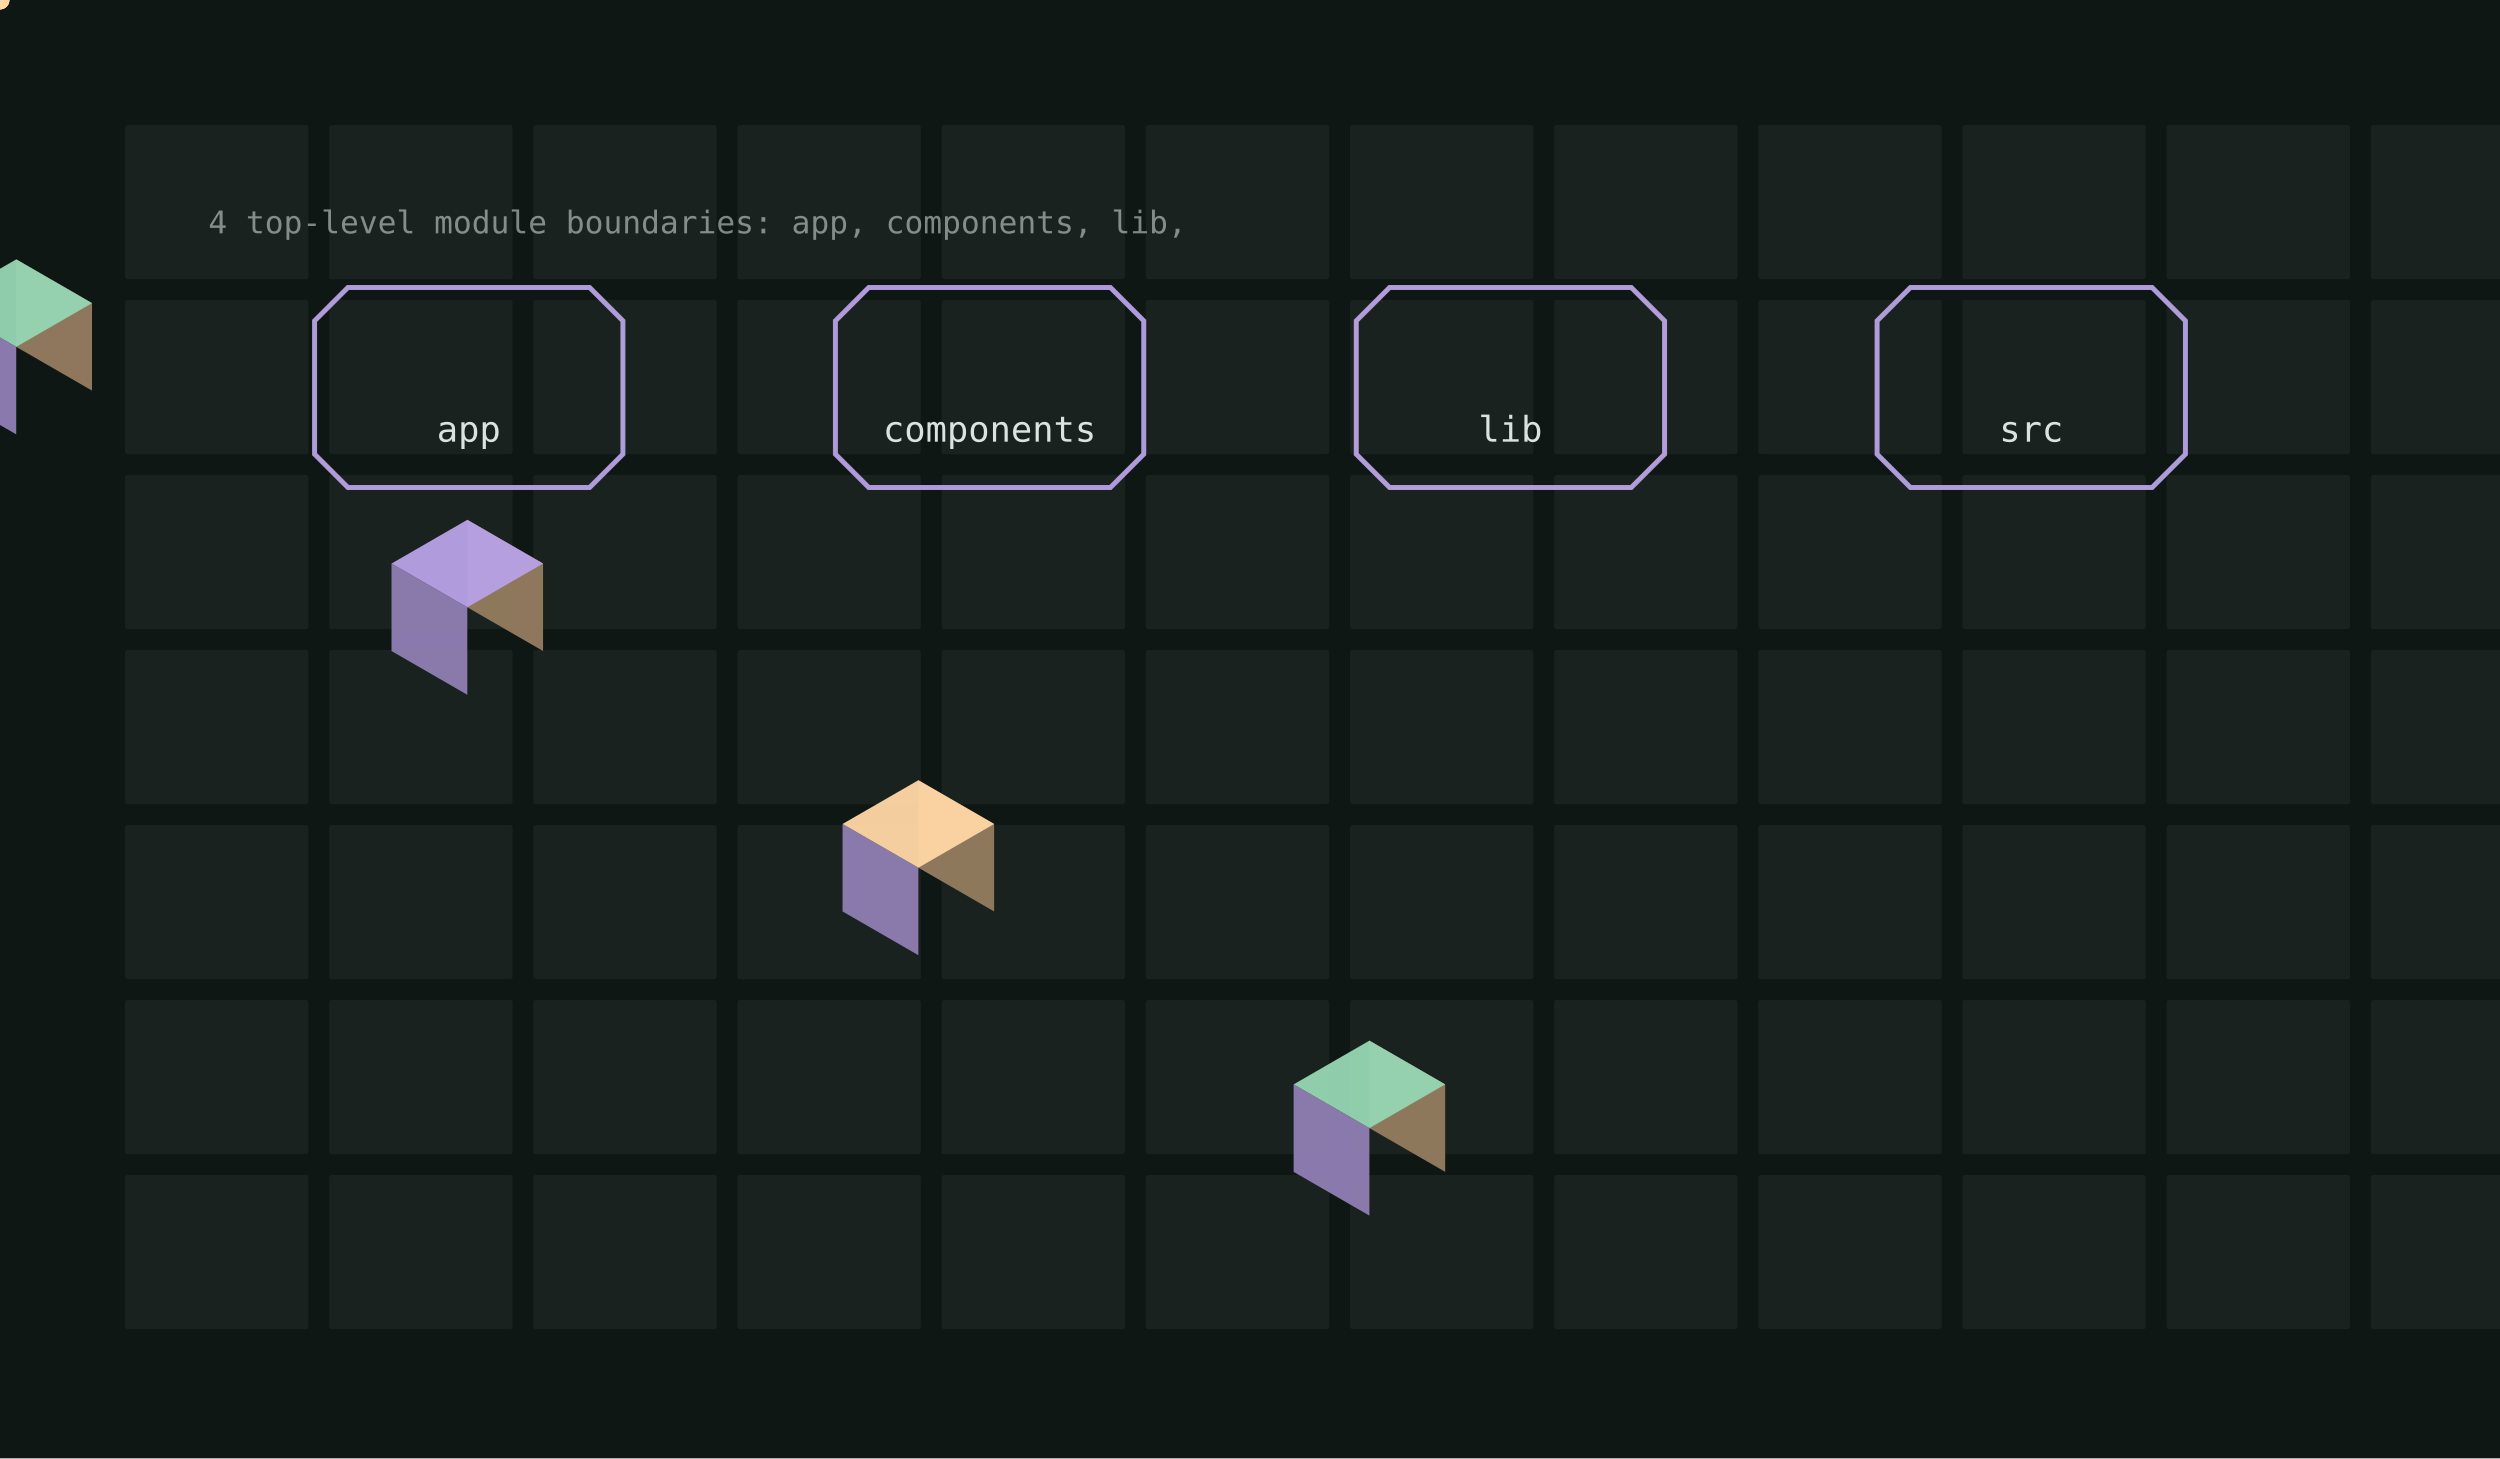
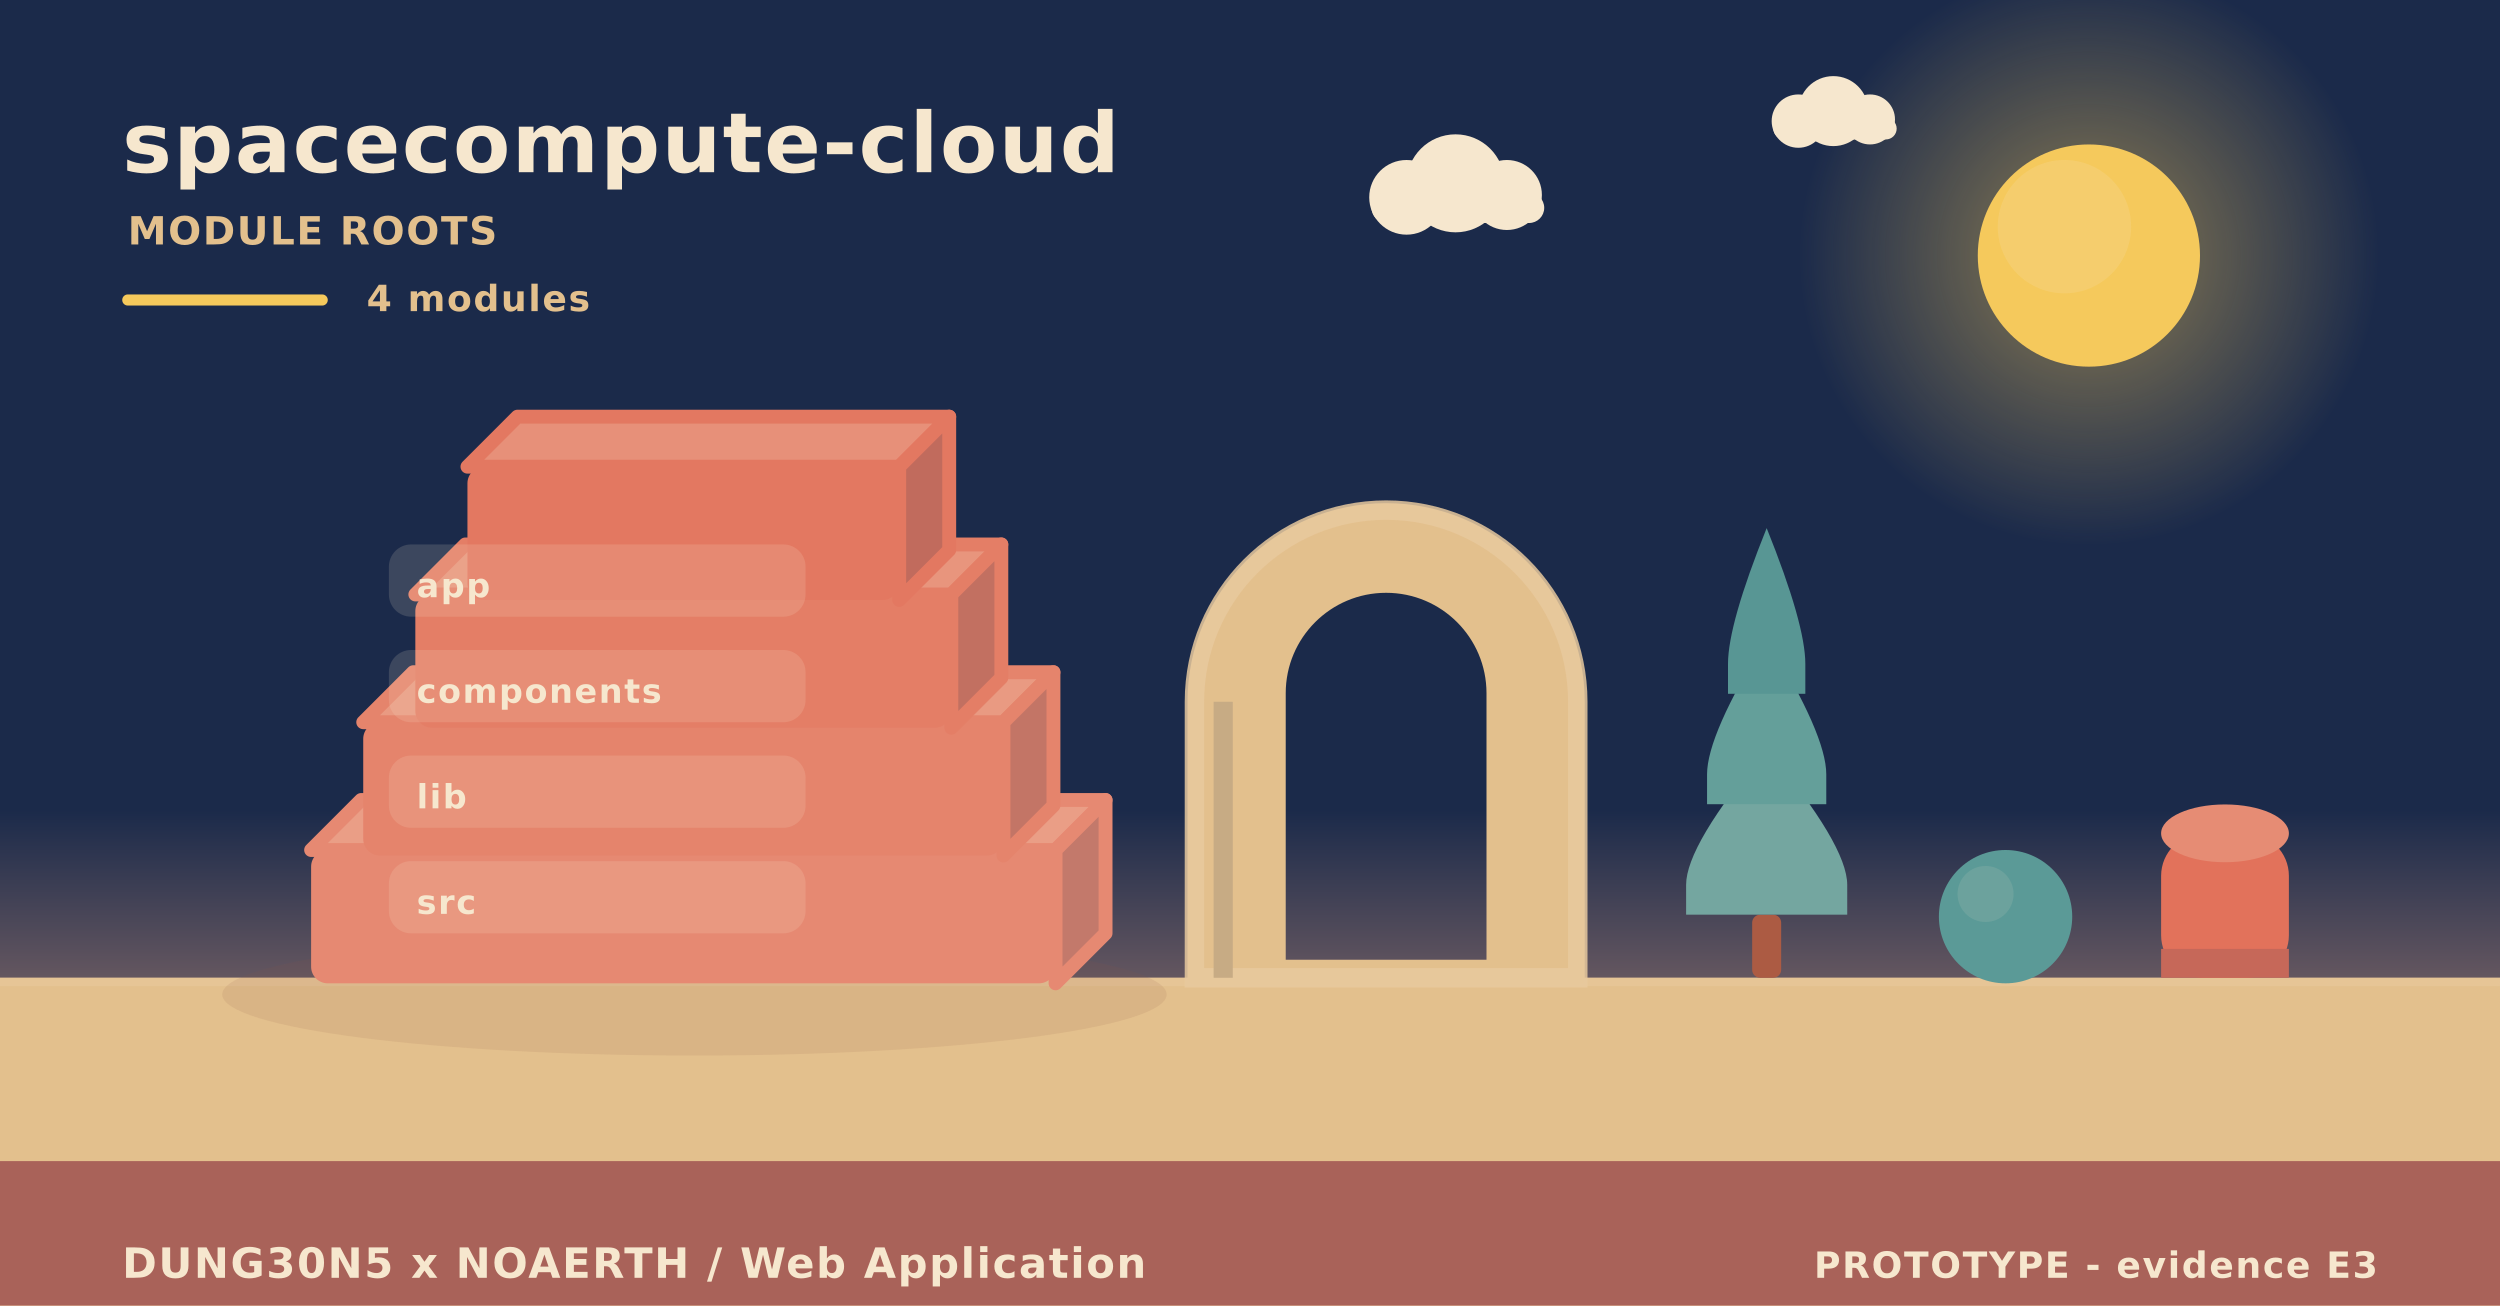
- <svg xmlns="http://www.w3.org/2000/svg" viewBox="0 0 1200 700" width="1200" height="700" role="img" aria-label="spacecompute-cloud architecture">
-   <rect width="1200" height="700" fill="#0f1714" />
-   <defs>
-     <linearGradient id="ga" x1="0" y1="0" x2="1" y2="1">
-       <stop offset="0%" stop-color="#95d5b2" />
-       <stop offset="100%" stop-color="#b8a1e6" />
-     </linearGradient>
-   </defs>
-   <rect x="60.00" y="60.00" width="88.00" height="74.00" rx="1.20" fill="#f0f8f4" opacity="0.05" />
-   <rect x="158.00" y="60.00" width="88.00" height="74.00" rx="1.20" fill="#f0f8f4" opacity="0.05" />
-   <rect x="256.00" y="60.00" width="88.00" height="74.00" rx="1.20" fill="#f0f8f4" opacity="0.05" />
-   <rect x="354.00" y="60.00" width="88.00" height="74.00" rx="1.20" fill="#f0f8f4" opacity="0.05" />
-   <rect x="452.00" y="60.00" width="88.00" height="74.00" rx="1.20" fill="#f0f8f4" opacity="0.05" />
-   <rect x="550.00" y="60.00" width="88.00" height="74.00" rx="1.20" fill="#f0f8f4" opacity="0.05" />
-   <rect x="648.00" y="60.00" width="88.00" height="74.00" rx="1.20" fill="#f0f8f4" opacity="0.05" />
-   <rect x="746.00" y="60.00" width="88.00" height="74.00" rx="1.20" fill="#f0f8f4" opacity="0.05" />
-   <rect x="844.00" y="60.00" width="88.00" height="74.00" rx="1.20" fill="#f0f8f4" opacity="0.05" />
-   <rect x="942.00" y="60.00" width="88.00" height="74.00" rx="1.20" fill="#f0f8f4" opacity="0.05" />
-   <rect x="1040.00" y="60.00" width="88.00" height="74.00" rx="1.20" fill="#f0f8f4" opacity="0.05" />
-   <rect x="1138.00" y="60.00" width="88.00" height="74.00" rx="1.20" fill="#f0f8f4" opacity="0.05" />
-   <rect x="60.00" y="144.00" width="88.00" height="74.00" rx="1.20" fill="#f0f8f4" opacity="0.05" />
-   <rect x="158.00" y="144.00" width="88.00" height="74.00" rx="1.20" fill="#f0f8f4" opacity="0.05" />
-   <rect x="256.00" y="144.00" width="88.00" height="74.00" rx="1.20" fill="#f0f8f4" opacity="0.05" />
-   <rect x="354.00" y="144.00" width="88.00" height="74.00" rx="1.20" fill="#f0f8f4" opacity="0.05" />
-   <rect x="452.00" y="144.00" width="88.00" height="74.00" rx="1.20" fill="#f0f8f4" opacity="0.05" />
-   <rect x="550.00" y="144.00" width="88.00" height="74.00" rx="1.20" fill="#f0f8f4" opacity="0.05" />
-   <rect x="648.00" y="144.00" width="88.00" height="74.00" rx="1.20" fill="#f0f8f4" opacity="0.05" />
-   <rect x="746.00" y="144.00" width="88.00" height="74.00" rx="1.20" fill="#f0f8f4" opacity="0.05" />
-   <rect x="844.00" y="144.00" width="88.00" height="74.00" rx="1.20" fill="#f0f8f4" opacity="0.05" />
-   <rect x="942.00" y="144.00" width="88.00" height="74.00" rx="1.20" fill="#f0f8f4" opacity="0.05" />
-   <rect x="1040.00" y="144.00" width="88.00" height="74.00" rx="1.20" fill="#f0f8f4" opacity="0.05" />
-   <rect x="1138.00" y="144.00" width="88.00" height="74.00" rx="1.20" fill="#f0f8f4" opacity="0.05" />
-   <rect x="60.00" y="228.00" width="88.00" height="74.00" rx="1.20" fill="#f0f8f4" opacity="0.05" />
-   <rect x="158.00" y="228.00" width="88.00" height="74.00" rx="1.20" fill="#f0f8f4" opacity="0.05" />
-   <rect x="256.00" y="228.00" width="88.00" height="74.00" rx="1.20" fill="#f0f8f4" opacity="0.05" />
-   <rect x="354.00" y="228.00" width="88.00" height="74.00" rx="1.20" fill="#f0f8f4" opacity="0.05" />
-   <rect x="452.00" y="228.00" width="88.00" height="74.00" rx="1.20" fill="#f0f8f4" opacity="0.05" />
-   <rect x="550.00" y="228.00" width="88.00" height="74.00" rx="1.20" fill="#f0f8f4" opacity="0.05" />
-   <rect x="648.00" y="228.00" width="88.00" height="74.00" rx="1.20" fill="#f0f8f4" opacity="0.05" />
-   <rect x="746.00" y="228.00" width="88.00" height="74.00" rx="1.20" fill="#f0f8f4" opacity="0.05" />
-   <rect x="844.00" y="228.00" width="88.00" height="74.00" rx="1.20" fill="#f0f8f4" opacity="0.05" />
-   <rect x="942.00" y="228.00" width="88.00" height="74.00" rx="1.20" fill="#f0f8f4" opacity="0.05" />
-   <rect x="1040.00" y="228.00" width="88.00" height="74.00" rx="1.20" fill="#f0f8f4" opacity="0.05" />
-   <rect x="1138.00" y="228.00" width="88.00" height="74.00" rx="1.20" fill="#f0f8f4" opacity="0.05" />
-   <rect x="60.00" y="312.00" width="88.00" height="74.00" rx="1.20" fill="#f0f8f4" opacity="0.05" />
-   <rect x="158.00" y="312.00" width="88.00" height="74.00" rx="1.20" fill="#f0f8f4" opacity="0.05" />
-   <rect x="256.00" y="312.00" width="88.00" height="74.00" rx="1.20" fill="#f0f8f4" opacity="0.05" />
-   <rect x="354.00" y="312.00" width="88.00" height="74.00" rx="1.20" fill="#f0f8f4" opacity="0.05" />
-   <rect x="452.00" y="312.00" width="88.00" height="74.00" rx="1.20" fill="#f0f8f4" opacity="0.05" />
-   <rect x="550.00" y="312.00" width="88.00" height="74.00" rx="1.20" fill="#f0f8f4" opacity="0.05" />
-   <rect x="648.00" y="312.00" width="88.00" height="74.00" rx="1.20" fill="#f0f8f4" opacity="0.05" />
-   <rect x="746.00" y="312.00" width="88.00" height="74.00" rx="1.20" fill="#f0f8f4" opacity="0.05" />
-   <rect x="844.00" y="312.00" width="88.00" height="74.00" rx="1.20" fill="#f0f8f4" opacity="0.05" />
-   <rect x="942.00" y="312.00" width="88.00" height="74.00" rx="1.20" fill="#f0f8f4" opacity="0.05" />
-   <rect x="1040.00" y="312.00" width="88.00" height="74.00" rx="1.20" fill="#f0f8f4" opacity="0.05" />
-   <rect x="1138.00" y="312.00" width="88.00" height="74.00" rx="1.20" fill="#f0f8f4" opacity="0.05" />
-   <rect x="60.00" y="396.00" width="88.00" height="74.00" rx="1.20" fill="#f0f8f4" opacity="0.05" />
-   <rect x="158.00" y="396.00" width="88.00" height="74.00" rx="1.20" fill="#f0f8f4" opacity="0.05" />
-   <rect x="256.00" y="396.00" width="88.00" height="74.00" rx="1.20" fill="#f0f8f4" opacity="0.05" />
-   <rect x="354.00" y="396.00" width="88.00" height="74.00" rx="1.20" fill="#f0f8f4" opacity="0.05" />
-   <rect x="452.00" y="396.00" width="88.00" height="74.00" rx="1.20" fill="#f0f8f4" opacity="0.05" />
-   <rect x="550.00" y="396.00" width="88.00" height="74.00" rx="1.20" fill="#f0f8f4" opacity="0.05" />
-   <rect x="648.00" y="396.00" width="88.00" height="74.00" rx="1.20" fill="#f0f8f4" opacity="0.05" />
-   <rect x="746.00" y="396.00" width="88.00" height="74.00" rx="1.20" fill="#f0f8f4" opacity="0.05" />
-   <rect x="844.00" y="396.00" width="88.00" height="74.00" rx="1.20" fill="#f0f8f4" opacity="0.05" />
-   <rect x="942.00" y="396.00" width="88.00" height="74.00" rx="1.20" fill="#f0f8f4" opacity="0.05" />
-   <rect x="1040.00" y="396.00" width="88.00" height="74.00" rx="1.20" fill="#f0f8f4" opacity="0.05" />
-   <rect x="1138.00" y="396.00" width="88.00" height="74.00" rx="1.20" fill="#f0f8f4" opacity="0.05" />
-   <rect x="60.00" y="480.00" width="88.00" height="74.00" rx="1.20" fill="#f0f8f4" opacity="0.05" />
-   <rect x="158.00" y="480.00" width="88.00" height="74.00" rx="1.20" fill="#f0f8f4" opacity="0.05" />
-   <rect x="256.00" y="480.00" width="88.00" height="74.00" rx="1.20" fill="#f0f8f4" opacity="0.05" />
-   <rect x="354.00" y="480.00" width="88.00" height="74.00" rx="1.20" fill="#f0f8f4" opacity="0.05" />
-   <rect x="452.00" y="480.00" width="88.00" height="74.00" rx="1.20" fill="#f0f8f4" opacity="0.05" />
-   <rect x="550.00" y="480.00" width="88.00" height="74.00" rx="1.20" fill="#f0f8f4" opacity="0.05" />
-   <rect x="648.00" y="480.00" width="88.00" height="74.00" rx="1.20" fill="#f0f8f4" opacity="0.05" />
-   <rect x="746.00" y="480.00" width="88.00" height="74.00" rx="1.20" fill="#f0f8f4" opacity="0.05" />
-   <rect x="844.00" y="480.00" width="88.00" height="74.00" rx="1.20" fill="#f0f8f4" opacity="0.05" />
-   <rect x="942.00" y="480.00" width="88.00" height="74.00" rx="1.20" fill="#f0f8f4" opacity="0.05" />
-   <rect x="1040.00" y="480.00" width="88.00" height="74.00" rx="1.20" fill="#f0f8f4" opacity="0.05" />
-   <rect x="1138.00" y="480.00" width="88.00" height="74.00" rx="1.20" fill="#f0f8f4" opacity="0.05" />
-   <rect x="60.00" y="564.00" width="88.00" height="74.00" rx="1.20" fill="#f0f8f4" opacity="0.05" />
-   <rect x="158.00" y="564.00" width="88.00" height="74.00" rx="1.20" fill="#f0f8f4" opacity="0.05" />
-   <rect x="256.00" y="564.00" width="88.00" height="74.00" rx="1.20" fill="#f0f8f4" opacity="0.05" />
-   <rect x="354.00" y="564.00" width="88.00" height="74.00" rx="1.20" fill="#f0f8f4" opacity="0.05" />
-   <rect x="452.00" y="564.00" width="88.00" height="74.00" rx="1.20" fill="#f0f8f4" opacity="0.05" />
-   <rect x="550.00" y="564.00" width="88.00" height="74.00" rx="1.20" fill="#f0f8f4" opacity="0.05" />
-   <rect x="648.00" y="564.00" width="88.00" height="74.00" rx="1.20" fill="#f0f8f4" opacity="0.05" />
-   <rect x="746.00" y="564.00" width="88.00" height="74.00" rx="1.20" fill="#f0f8f4" opacity="0.05" />
-   <rect x="844.00" y="564.00" width="88.00" height="74.00" rx="1.20" fill="#f0f8f4" opacity="0.05" />
-   <rect x="942.00" y="564.00" width="88.00" height="74.00" rx="1.20" fill="#f0f8f4" opacity="0.05" />
-   <rect x="1040.00" y="564.00" width="88.00" height="74.00" rx="1.20" fill="#f0f8f4" opacity="0.05" />
-   <rect x="1138.00" y="564.00" width="88.00" height="74.00" rx="1.20" fill="#f0f8f4" opacity="0.05" />
-   <path d="M167.00,138.00 H283.00 L299.00,154.00 V218.00 L283.00,234.00 H167.00 L151.00,218.00 V154.00 Z" fill="none" stroke="rgba(149,213,178,0.550)" stroke-width="1.80" opacity="0.90" />
-   <polygon points="7.79,166.50 44.17,187.50 44.17,145.50 7.79,124.50" fill="#947c60" opacity="0.95" />
-   <polygon points="-28.58,187.50 7.79,208.50 7.79,166.50 -28.58,145.50" fill="#907eb3" opacity="0.95" />
-   <polygon points="7.79,124.50 44.17,145.50 7.79,166.50 -28.58,145.50" fill="#95d5b2" opacity="0.95" />
-   <text x="225" y="212" font-family="ui-monospace,Menlo,monospace" font-size="17" fill="rgba(240,248,244,0.900)" text-anchor="middle">app</text>
+ <svg xmlns="http://www.w3.org/2000/svg" width="900" height="470" viewBox="0 0 900 470" role="img" aria-label="spacecompute-cloud - how it is built">
+   <linearGradient id="skya" x1="0" y1="0" x2="0" y2="1">
+     <stop offset="0" stop-color="#1b2a4a" />
+     <stop offset="0.62" stop-color="#1b2a4a" />
+     <stop offset="1" stop-color="#f3ad8a" />
+   </linearGradient>
+   <rect width="900" height="470" fill="url(#skya)" />
+   <radialGradient id="suna">
+     <stop offset="0.35" stop-color="#f5c95c" stop-opacity="0.34" />
+     <stop offset="1" stop-color="#f5c95c" stop-opacity="0" />
+   </radialGradient>
+   <circle cx="752" cy="92" r="104" fill="url(#suna)" />
+   <circle cx="752" cy="92" r="40" fill="#f5c95c" />
+   <circle cx="743.2" cy="81.6" r="24" fill="#f5d27e" opacity="0.5" />
  <g>
-     <path d="M167.00,138.00 H283.00 L299.00,154.00 V218.00 L283.00,234.00 H167.00 L151.00,218.00 V154.00 Z" fill="none" stroke="#b8a1e6" stroke-width="2.40" opacity="0.90" />
-     <animate attributeName="opacity" values="0.25;1.0;0.25" dur="22.2s" begin="0.0s" repeatCount="indefinite" />
+     <circle cx="524" cy="66" r="17.64" fill="#f6e7ce" />
+     <circle cx="506.36" cy="71.04" r="13.44" fill="#f6e7ce" />
+     <circle cx="542.48" cy="70.2" r="12.6" fill="#f6e7ce" />
+     <rect x="493.76" y="69.36" width="62.16" height="10.92" rx="5.46" fill="#f6e7ce" />
+     <animateTransform attributeName="transform" type="translate" values="0 0;24 0;0 0" dur="36s" begin="0s" repeatCount="indefinite" />
  </g>
-   <g opacity="0.9">
-     <circle cx="0.00" cy="0.00" r="4.50" fill="#ffd6a5" opacity="1.00" />
-     <animateTransform attributeName="transform" type="translate" values="225.00,184.00 475.00,184.00" dur="7.4s" begin="0.0s" repeatCount="indefinite" />
-     <animateTransform attributeName="transform" type="translate" values="475.00,184.00 225.00,184.00" dur="7.4s" begin="3.7s" repeatCount="indefinite" />
+   <g>
+     <circle cx="660" cy="40" r="12.6" fill="#f6e7ce" />
+     <circle cx="647.4" cy="43.6" r="9.6" fill="#f6e7ce" />
+     <circle cx="673.2" cy="43" r="9" fill="#f6e7ce" />
+     <rect x="638.4" y="42.4" width="44.4" height="7.8" rx="3.9" fill="#f6e7ce" />
+     <animateTransform attributeName="transform" type="translate" values="0 0;-18 0;0 0" dur="46s" begin="3s" repeatCount="indefinite" />
  </g>
-   <path d="M417.00,138.00 H533.00 L549.00,154.00 V218.00 L533.00,234.00 H417.00 L401.00,218.00 V154.00 Z" fill="none" stroke="rgba(184,161,230,0.550)" stroke-width="1.80" opacity="0.90" />
-   <polygon points="224.30,291.50 260.67,312.50 260.67,270.50 224.30,249.50" fill="#947c60" opacity="0.95" />
-   <polygon points="187.93,312.50 224.30,333.50 224.30,291.50 187.93,270.50" fill="#907eb3" opacity="0.95" />
-   <polygon points="224.30,249.50 260.67,270.50 224.30,291.50 187.93,270.50" fill="#b8a1e6" opacity="0.95" />
-   <text x="475" y="212" font-family="ui-monospace,Menlo,monospace" font-size="17" fill="rgba(240,248,244,0.900)" text-anchor="middle">components</text>
+   <rect x="0" y="352" width="900" height="118" fill="#e3c08d" />
+   <rect x="0" y="352" width="900" height="3" fill="#e6c596" />
+   <text x="44" y="62" font-family="Verdana,DejaVu Sans,sans-serif" font-size="30" font-weight="700" letter-spacing="0.6" fill="#f6e7ce" text-anchor="start">spacecompute-cloud</text>
+   <text x="46" y="88" font-family="Verdana,DejaVu Sans,sans-serif" font-size="14" font-weight="700" letter-spacing="0.6" fill="#e3c08d" text-anchor="start">MODULE ROOTS</text>
+   <rect x="44" y="106" width="74" height="4" rx="2" fill="#f5c95c" />
+   <text x="132" y="112" font-family="Verdana,DejaVu Sans,sans-serif" font-size="13" font-weight="700" letter-spacing="0.6" fill="#e3c08d" text-anchor="start">4 modules</text>
+   <ellipse cx="250" cy="358" rx="170" ry="22" fill="rgba(138,90,68,0.11)" />
+   <path d="M112,306 L380,306 L398,288 L130,288 Z" fill="#ea9e86" stroke="#e68972" stroke-width="5" stroke-linejoin="round" />
+   <path d="M380,306 L398,288 L398,336 L380,354 Z" fill="#c3796b" stroke="#e68972" stroke-width="5" stroke-linejoin="round" />
+   <rect x="112" y="306" width="268" height="48" rx="6" fill="#e68972" />
+   <path d="M130.76,260 L361.24,260 L379.24,242 L148.76,242 Z" fill="#e99a82" stroke="#e5846c" stroke-width="5" stroke-linejoin="round" />
+   <path d="M361.24,260 L379.24,242 L379.24,290 L361.24,308 Z" fill="#c37566" stroke="#e5846c" stroke-width="5" stroke-linejoin="round" />
+   <rect x="130.76" y="260" width="230.48" height="48" rx="6" fill="#e5846c" />
+   <path d="M149.52,214 L342.48,214 L360.48,196 L167.52,196 Z" fill="#e8957d" stroke="#e47e66" stroke-width="5" stroke-linejoin="round" />
+   <path d="M342.48,214 L360.48,196 L360.48,244 L342.48,262 Z" fill="#c27061" stroke="#e47e66" stroke-width="5" stroke-linejoin="round" />
+   <rect x="149.52" y="214" width="192.96" height="48" rx="6" fill="#e47e66" />
+   <path d="M168.28,168 L323.72,168 L341.72,150 L186.28,150 Z" fill="#e79079" stroke="#e37861" stroke-width="5" stroke-linejoin="round" />
+   <path d="M323.72,168 L341.72,150 L341.72,198 L323.72,216 Z" fill="#c16b5d" stroke="#e37861" stroke-width="5" stroke-linejoin="round" />
+   <rect x="168.28" y="168" width="155.44" height="48" rx="6" fill="#e37861" />
+   <rect x="140" y="196" width="150" height="26" rx="8" fill="rgba(246,231,206,0.16)" opacity="0.94" />
  <g>
-     <path d="M417.00,138.00 H533.00 L549.00,154.00 V218.00 L533.00,234.00 H417.00 L401.00,218.00 V154.00 Z" fill="none" stroke="#b8a1e6" stroke-width="2.40" opacity="0.90" />
-     <animate attributeName="opacity" values="0.25;1.0;0.25" dur="22.2s" begin="0.45s" repeatCount="indefinite" />
+     <text x="150" y="215" font-family="Verdana,DejaVu Sans,sans-serif" font-size="12" font-weight="700" letter-spacing="0.6" fill="#f6e7ce" text-anchor="start">app</text>
+     <animateTransform attributeName="transform" type="translate" values="0 10;0 0" dur="0.7s" begin="0.3s" fill="freeze" />
  </g>
-   <g opacity="0.9">
-     <circle cx="0.00" cy="0.00" r="4.50" fill="#ffd6a5" opacity="1.00" />
-     <animateTransform attributeName="transform" type="translate" values="475.00,184.00 725.00,184.00" dur="7.4s" begin="0.3s" repeatCount="indefinite" />
-     <animateTransform attributeName="transform" type="translate" values="725.00,184.00 475.00,184.00" dur="7.4s" begin="4s" repeatCount="indefinite" />
+   <rect x="140" y="234" width="150" height="26" rx="8" fill="rgba(246,231,206,0.16)" opacity="0.94" />
+   <g>
+     <text x="150" y="253" font-family="Verdana,DejaVu Sans,sans-serif" font-size="12" font-weight="700" letter-spacing="0.6" fill="#f6e7ce" text-anchor="start">components</text>
+     <animateTransform attributeName="transform" type="translate" values="0 10;0 0" dur="0.7s" begin="0.5s" fill="freeze" />
  </g>
-   <path d="M667.00,138.00 H783.00 L799.00,154.00 V218.00 L783.00,234.00 H667.00 L651.00,218.00 V154.00 Z" fill="none" stroke="rgba(255,214,165,0.550)" stroke-width="1.80" opacity="0.90" />
-   <polygon points="440.81,416.50 477.18,437.50 477.18,395.50 440.81,374.50" fill="#947c60" opacity="0.95" />
-   <polygon points="404.43,437.50 440.81,458.50 440.81,416.50 404.43,395.50" fill="#907eb3" opacity="0.95" />
-   <polygon points="440.81,374.50 477.18,395.50 440.81,416.50 404.43,395.50" fill="#ffd6a5" opacity="0.95" />
-   <text x="725" y="212" font-family="ui-monospace,Menlo,monospace" font-size="17" fill="rgba(240,248,244,0.900)" text-anchor="middle">lib</text>
+   <rect x="140" y="272" width="150" height="26" rx="8" fill="rgba(246,231,206,0.16)" opacity="0.94" />
  <g>
-     <path d="M667.00,138.00 H783.00 L799.00,154.00 V218.00 L783.00,234.00 H667.00 L651.00,218.00 V154.00 Z" fill="none" stroke="#b8a1e6" stroke-width="2.40" opacity="0.90" />
-     <animate attributeName="opacity" values="0.25;1.0;0.25" dur="22.2s" begin="0.9s" repeatCount="indefinite" />
+     <text x="150" y="291" font-family="Verdana,DejaVu Sans,sans-serif" font-size="12" font-weight="700" letter-spacing="0.6" fill="#f6e7ce" text-anchor="start">lib</text>
+     <animateTransform attributeName="transform" type="translate" values="0 10;0 0" dur="0.7s" begin="0.7s" fill="freeze" />
  </g>
-   <g opacity="0.9">
-     <circle cx="0.00" cy="0.00" r="4.50" fill="#ffd6a5" opacity="1.00" />
-     <animateTransform attributeName="transform" type="translate" values="725.00,184.00 975.00,184.00" dur="7.4s" begin="0.6s" repeatCount="indefinite" />
-     <animateTransform attributeName="transform" type="translate" values="975.00,184.00 725.00,184.00" dur="7.4s" begin="4.3s" repeatCount="indefinite" />
+   <rect x="140" y="310" width="150" height="26" rx="8" fill="rgba(246,231,206,0.16)" opacity="0.94" />
+   <g>
+     <text x="150" y="329" font-family="Verdana,DejaVu Sans,sans-serif" font-size="12" font-weight="700" letter-spacing="0.6" fill="#f6e7ce" text-anchor="start">src</text>
+     <animateTransform attributeName="transform" type="translate" values="0 10;0 0" dur="0.7s" begin="0.9s" fill="freeze" />
  </g>
-   <path d="M917.00,138.00 H1033.00 L1049.00,154.00 V218.00 L1033.00,234.00 H917.00 L901.00,218.00 V154.00 Z" fill="none" stroke="rgba(149,213,178,0.550)" stroke-width="1.80" opacity="0.90" />
-   <polygon points="657.31,541.50 693.69,562.50 693.69,520.50 657.31,499.50" fill="#947c60" opacity="0.95" />
-   <polygon points="620.94,562.50 657.31,583.50 657.31,541.50 620.94,520.50" fill="#907eb3" opacity="0.95" />
-   <polygon points="657.31,499.50 693.69,520.50 657.31,541.50 620.94,520.50" fill="#95d5b2" opacity="0.95" />
-   <text x="975" y="212" font-family="ui-monospace,Menlo,monospace" font-size="17" fill="rgba(240,248,244,0.900)" text-anchor="middle">src</text>
-   <g>
-     <path d="M917.00,138.00 H1033.00 L1049.00,154.00 V218.00 L1033.00,234.00 H917.00 L901.00,218.00 V154.00 Z" fill="none" stroke="#b8a1e6" stroke-width="2.40" opacity="0.90" />
-     <animate attributeName="opacity" values="0.25;1.0;0.25" dur="22.2s" begin="1.35s" repeatCount="indefinite" />
-   </g>
-   <g opacity="0.9">
-     <circle cx="0.00" cy="0.00" r="4.50" fill="#ffd6a5" opacity="1.00" />
-     <animateTransform attributeName="transform" type="translate" values="975.00,184.00 975.00,184.00" dur="7.4s" begin="0.9s" repeatCount="indefinite" />
-     <animateTransform attributeName="transform" type="translate" values="975.00,184.00 975.00,184.00" dur="7.4s" begin="4.6s" repeatCount="indefinite" />
-   </g>
-   <text x="100" y="112" font-family="ui-monospace,Menlo,monospace" font-size="15" fill="rgba(240,248,244,0.500)">4 top-level module boundaries: app, components, lib,</text>
+   <path d="M430,352 L430,252.64 A69,69 0 0 1 568,252.64 L568,352 Z M460.36,348 L460.36,249.55 A38.64,38.64 0 0 1 537.64,249.55 L537.64,348 Z" fill="#e3c08d" fill-rule="evenodd" stroke="#e3c08d" stroke-width="5" stroke-linejoin="round" />
+   <path d="M430,352 L430,252.64 A69,69 0 0 1 568,252.64 L568,352 Z" fill="none" stroke="#e8c99d" stroke-width="7" stroke-linecap="round" opacity="0.85" />
+   <rect x="436.9" y="252.64" width="6.9" height="99.36" fill="#c7ab84" />
+   <rect x="630.78" y="329.28" width="10.44" height="22.72" rx="2.9" fill="#ac5b43" />
+   <path d="M636,269.64 Q607,304.23 607,318.54 Q607,329.28 607,329.28 L665,329.28 Q665,329.28 665,318.54 Q665,304.23 636,269.64 Z" fill="#74a6a0" />
+   <path d="M636,229.88 Q614.54,264.47 614.54,278.78 Q614.54,289.52 614.54,289.52 L657.46,289.52 Q657.46,289.52 657.46,278.78 Q657.46,264.47 636,229.88 Z" fill="#649f9a" />
+   <path d="M636,190.12 Q622.08,224.71 622.08,239.02 Q622.08,249.76 622.08,249.76 L649.92,249.76 Q649.92,249.76 649.92,239.02 Q649.92,224.71 636,190.12 Z" fill="#589694" />
+   <circle cx="722" cy="330" r="24" fill="#5b9a97" />
+   <circle cx="714.8" cy="321.84" r="10.08" fill="#7aa9a2" opacity="0.55" />
+   <rect x="778" y="300" width="46" height="52" rx="15.33" fill="#e2725b" />
+   <ellipse cx="801" cy="300" rx="23" ry="10.4" fill="#e68c74" />
+   <rect x="778" y="341.6" width="46" height="10.4" fill="#c66859" />
+   <rect x="0" y="418" width="900" height="52" rx="0" fill="#a65c56" opacity="0.94" />
+   <text x="44" y="460" font-family="Verdana,DejaVu Sans,sans-serif" font-size="15" font-weight="700" letter-spacing="0.6" fill="#f6e7ce" text-anchor="start">DUNG30N5 x NOAERTH  /  Web Application</text>
+   <text x="856" y="460" font-family="Verdana,DejaVu Sans,sans-serif" font-size="13" font-weight="700" letter-spacing="0.6" fill="#f6e7ce" text-anchor="end">PROTOTYPE  -  evidence E3</text>
</svg>
